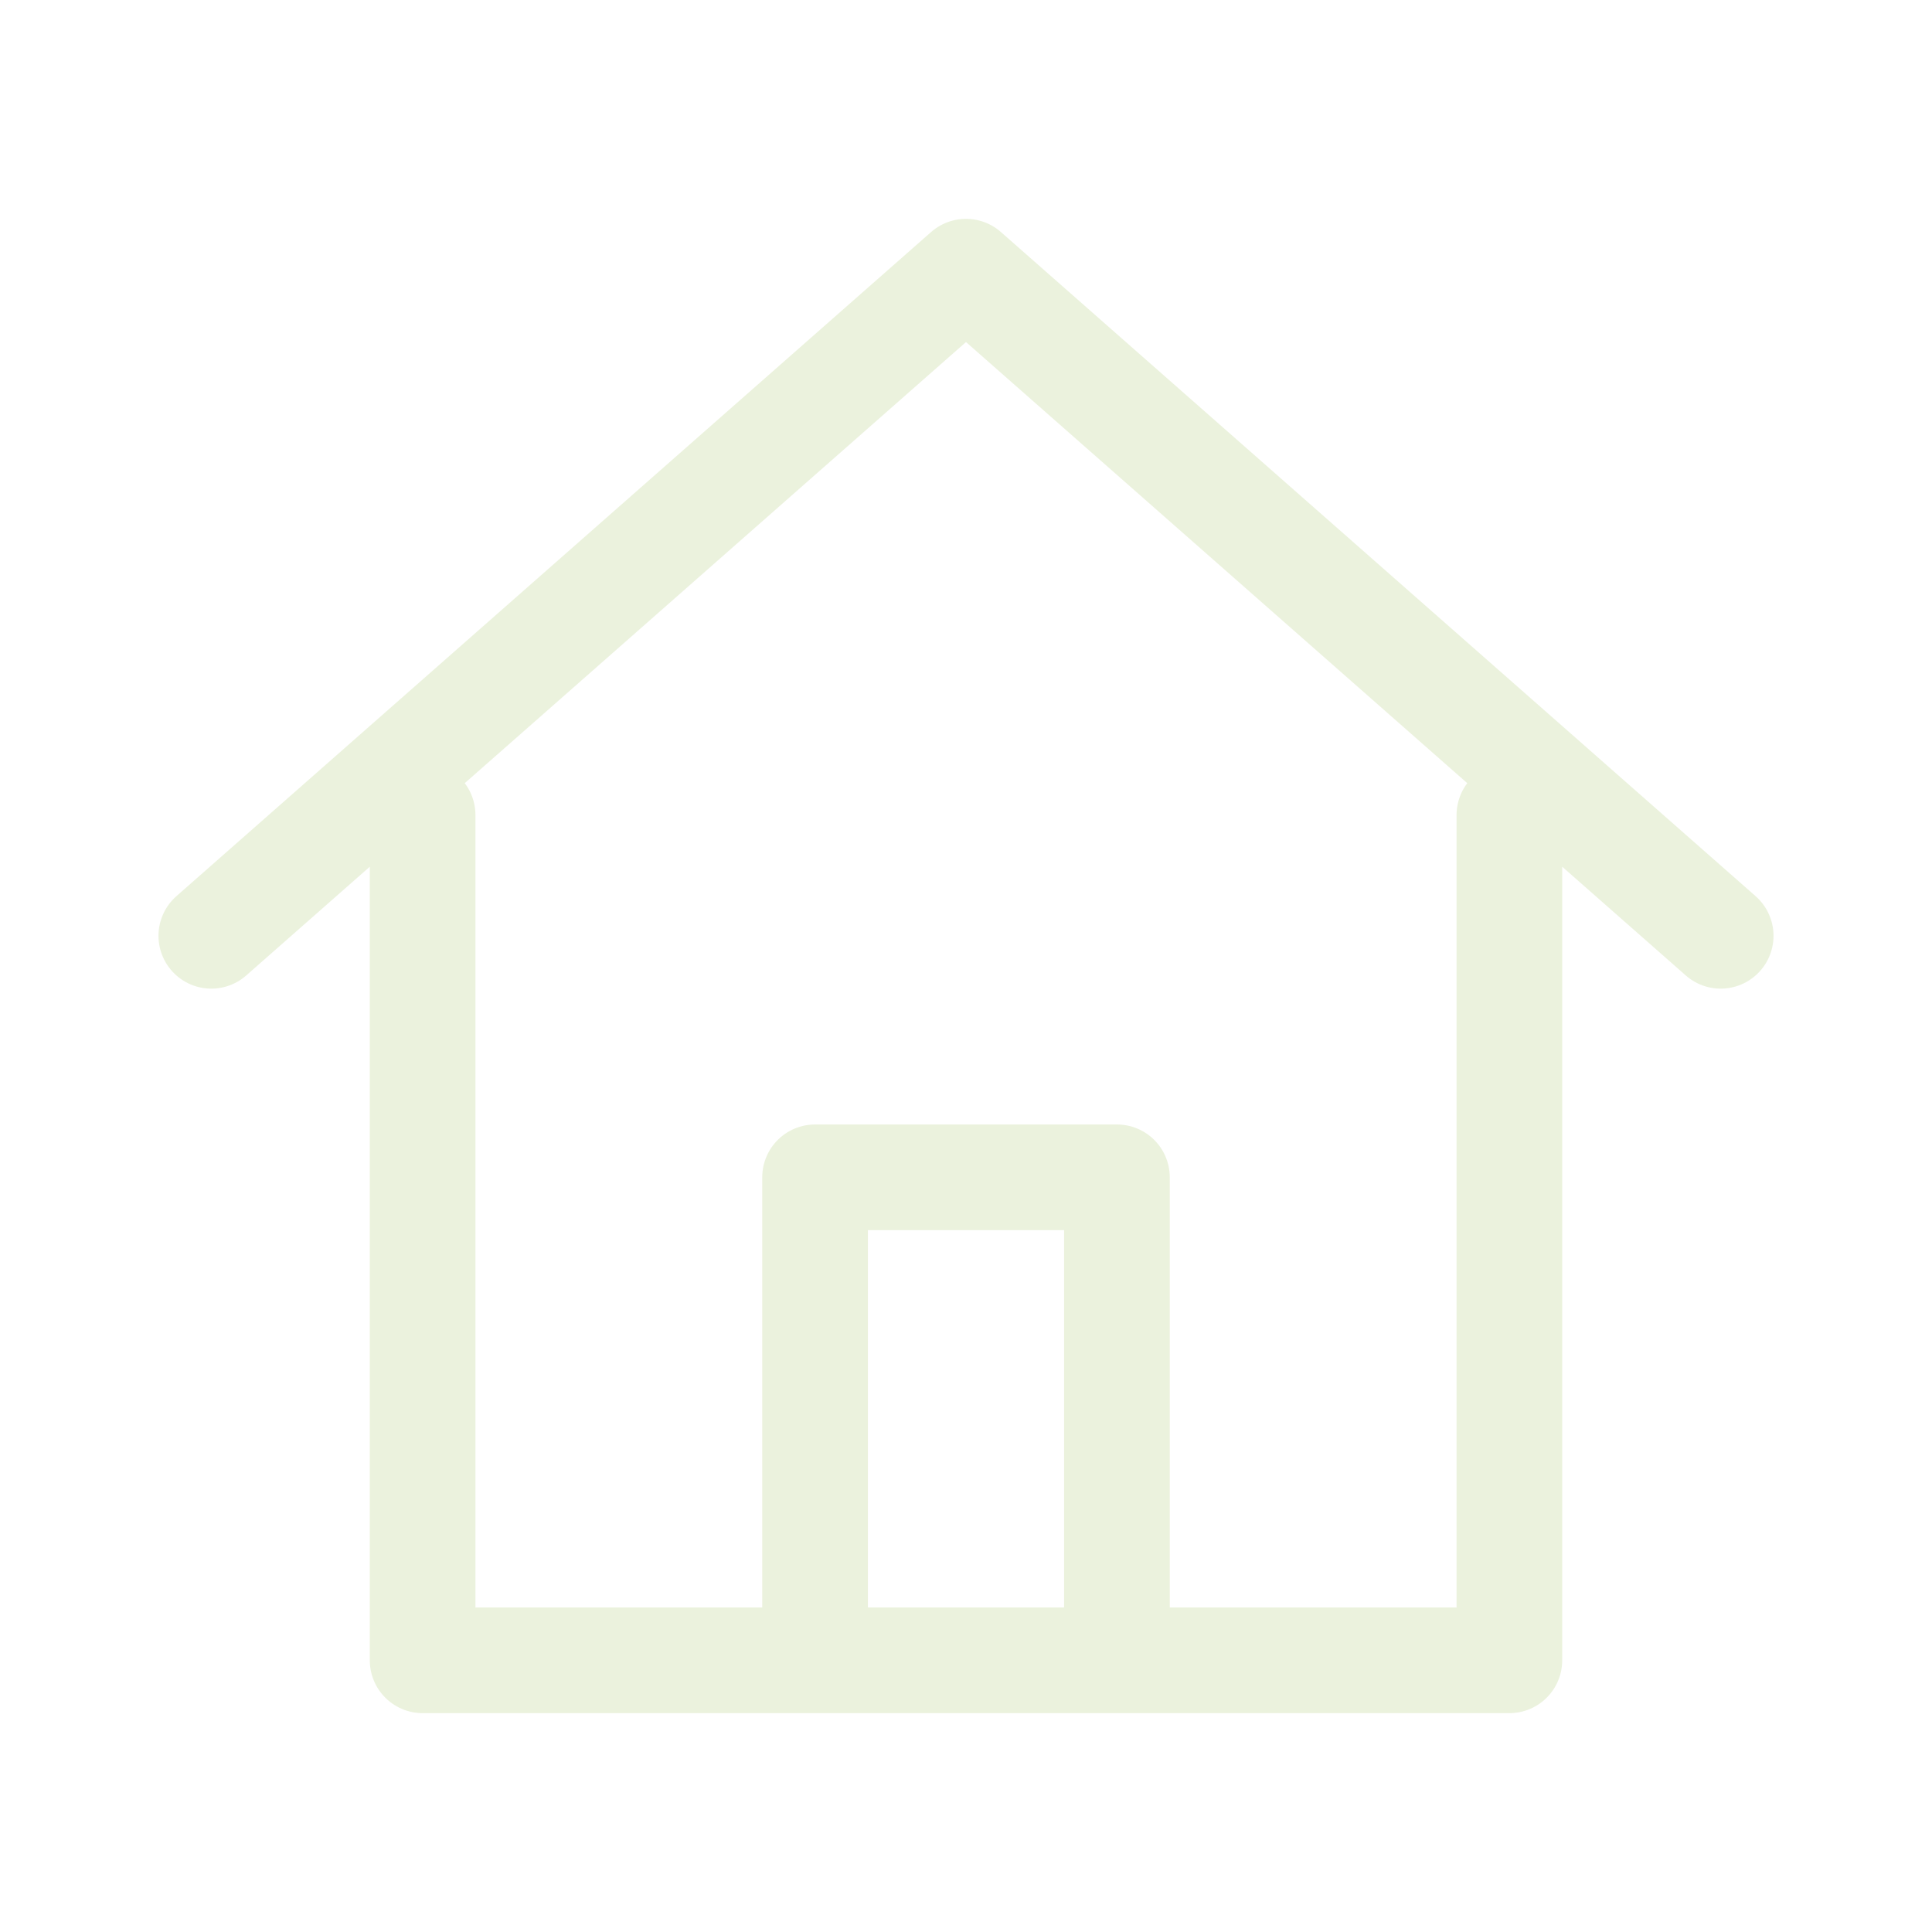
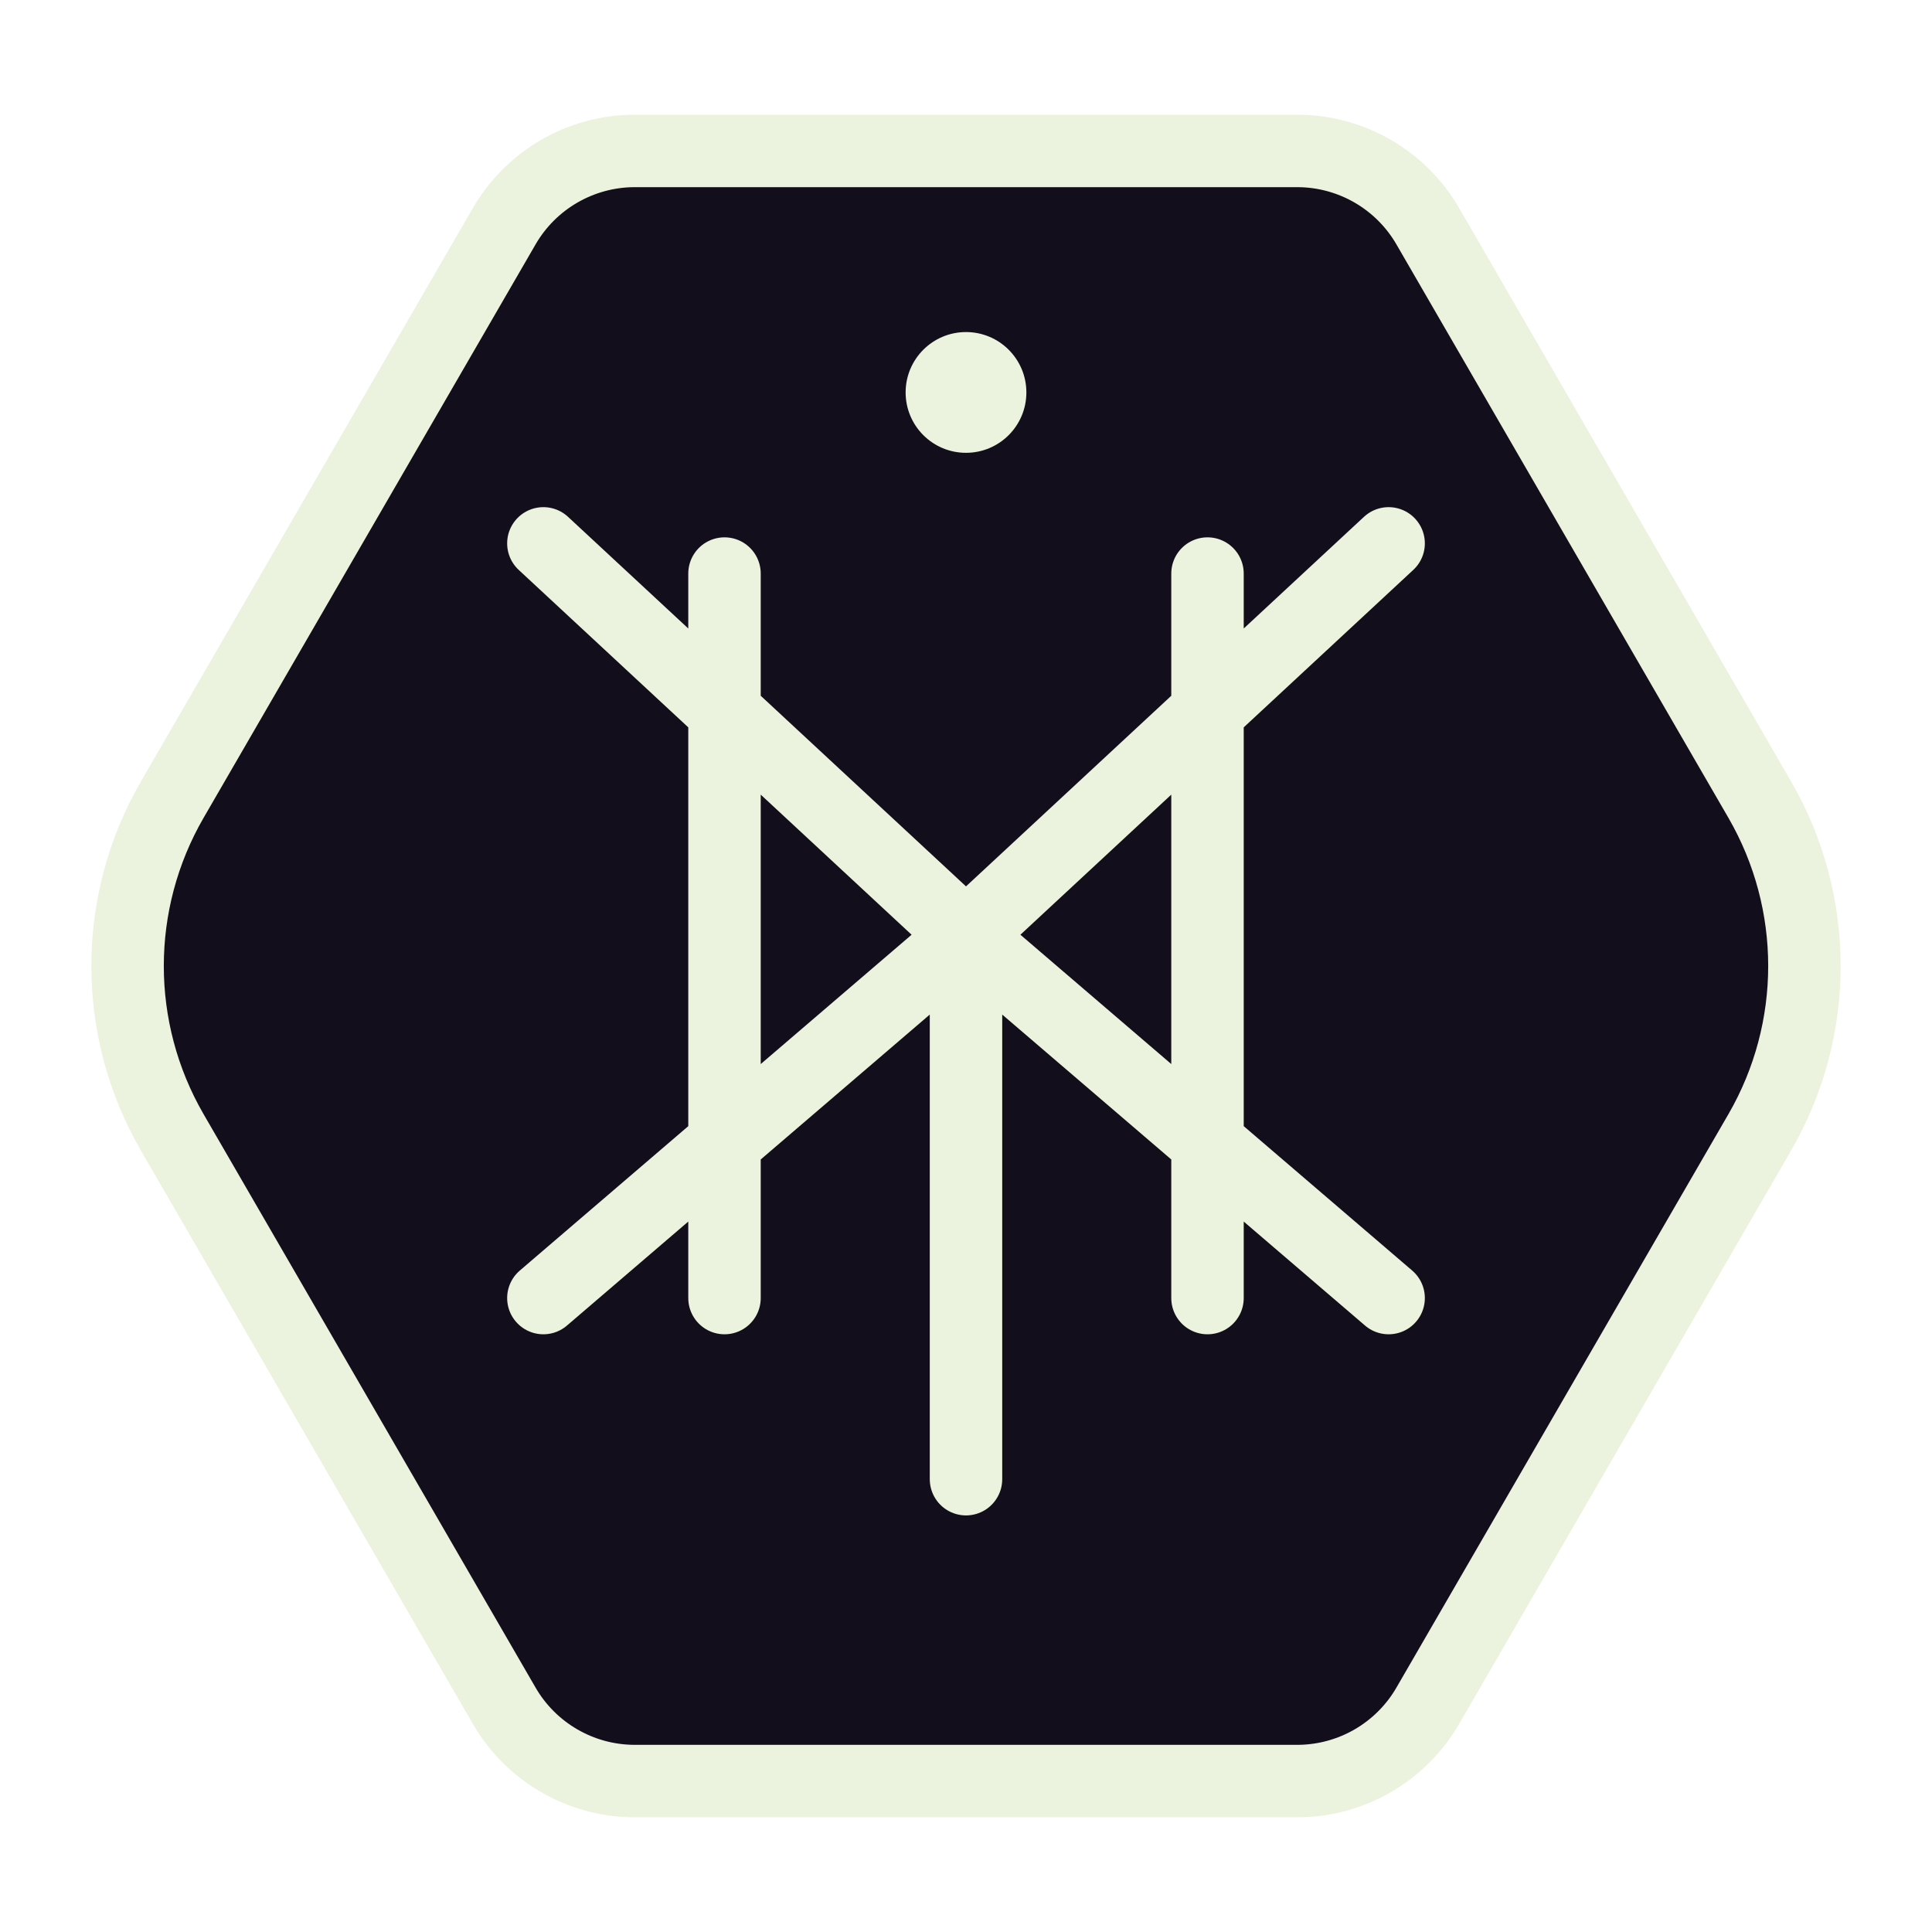
- <svg xmlns="http://www.w3.org/2000/svg" viewBox="0 0 64 64" fill="none" stroke="#ebf2dd" stroke-width="3.5" stroke-linecap="round" stroke-linejoin="round">
-   <path d="M7 31 32 9l25 22 M14 27v28h36V27 M27 55V39h10v16" />
+ <svg xmlns="http://www.w3.org/2000/svg" viewBox="0 0 64 64" fill="none" stroke="#ebf2dd" stroke-width="2.4" stroke-linecap="round" stroke-linejoin="round">
+   <path d="M21 5h22a5 5 0 0 1 4.3 2.5l11 19a11 11 0 0 1 0 11l-11 19A5 5 0 0 1 43 59H21a5 5 0 0 1-4.3-2.5l-11-19a11 11 0 0 1 0-11l11-19A5 5 0 0 1 21 5z" fill="#130e1b" />
+   <path d="M18 18l14 13 14-13M18 43l14-12 14 12M24 19v24m16-24v24M32 31v18" />
+   <circle cx="32" cy="13" r="2" fill="#ebf2dd" stroke="none" />
</svg>
